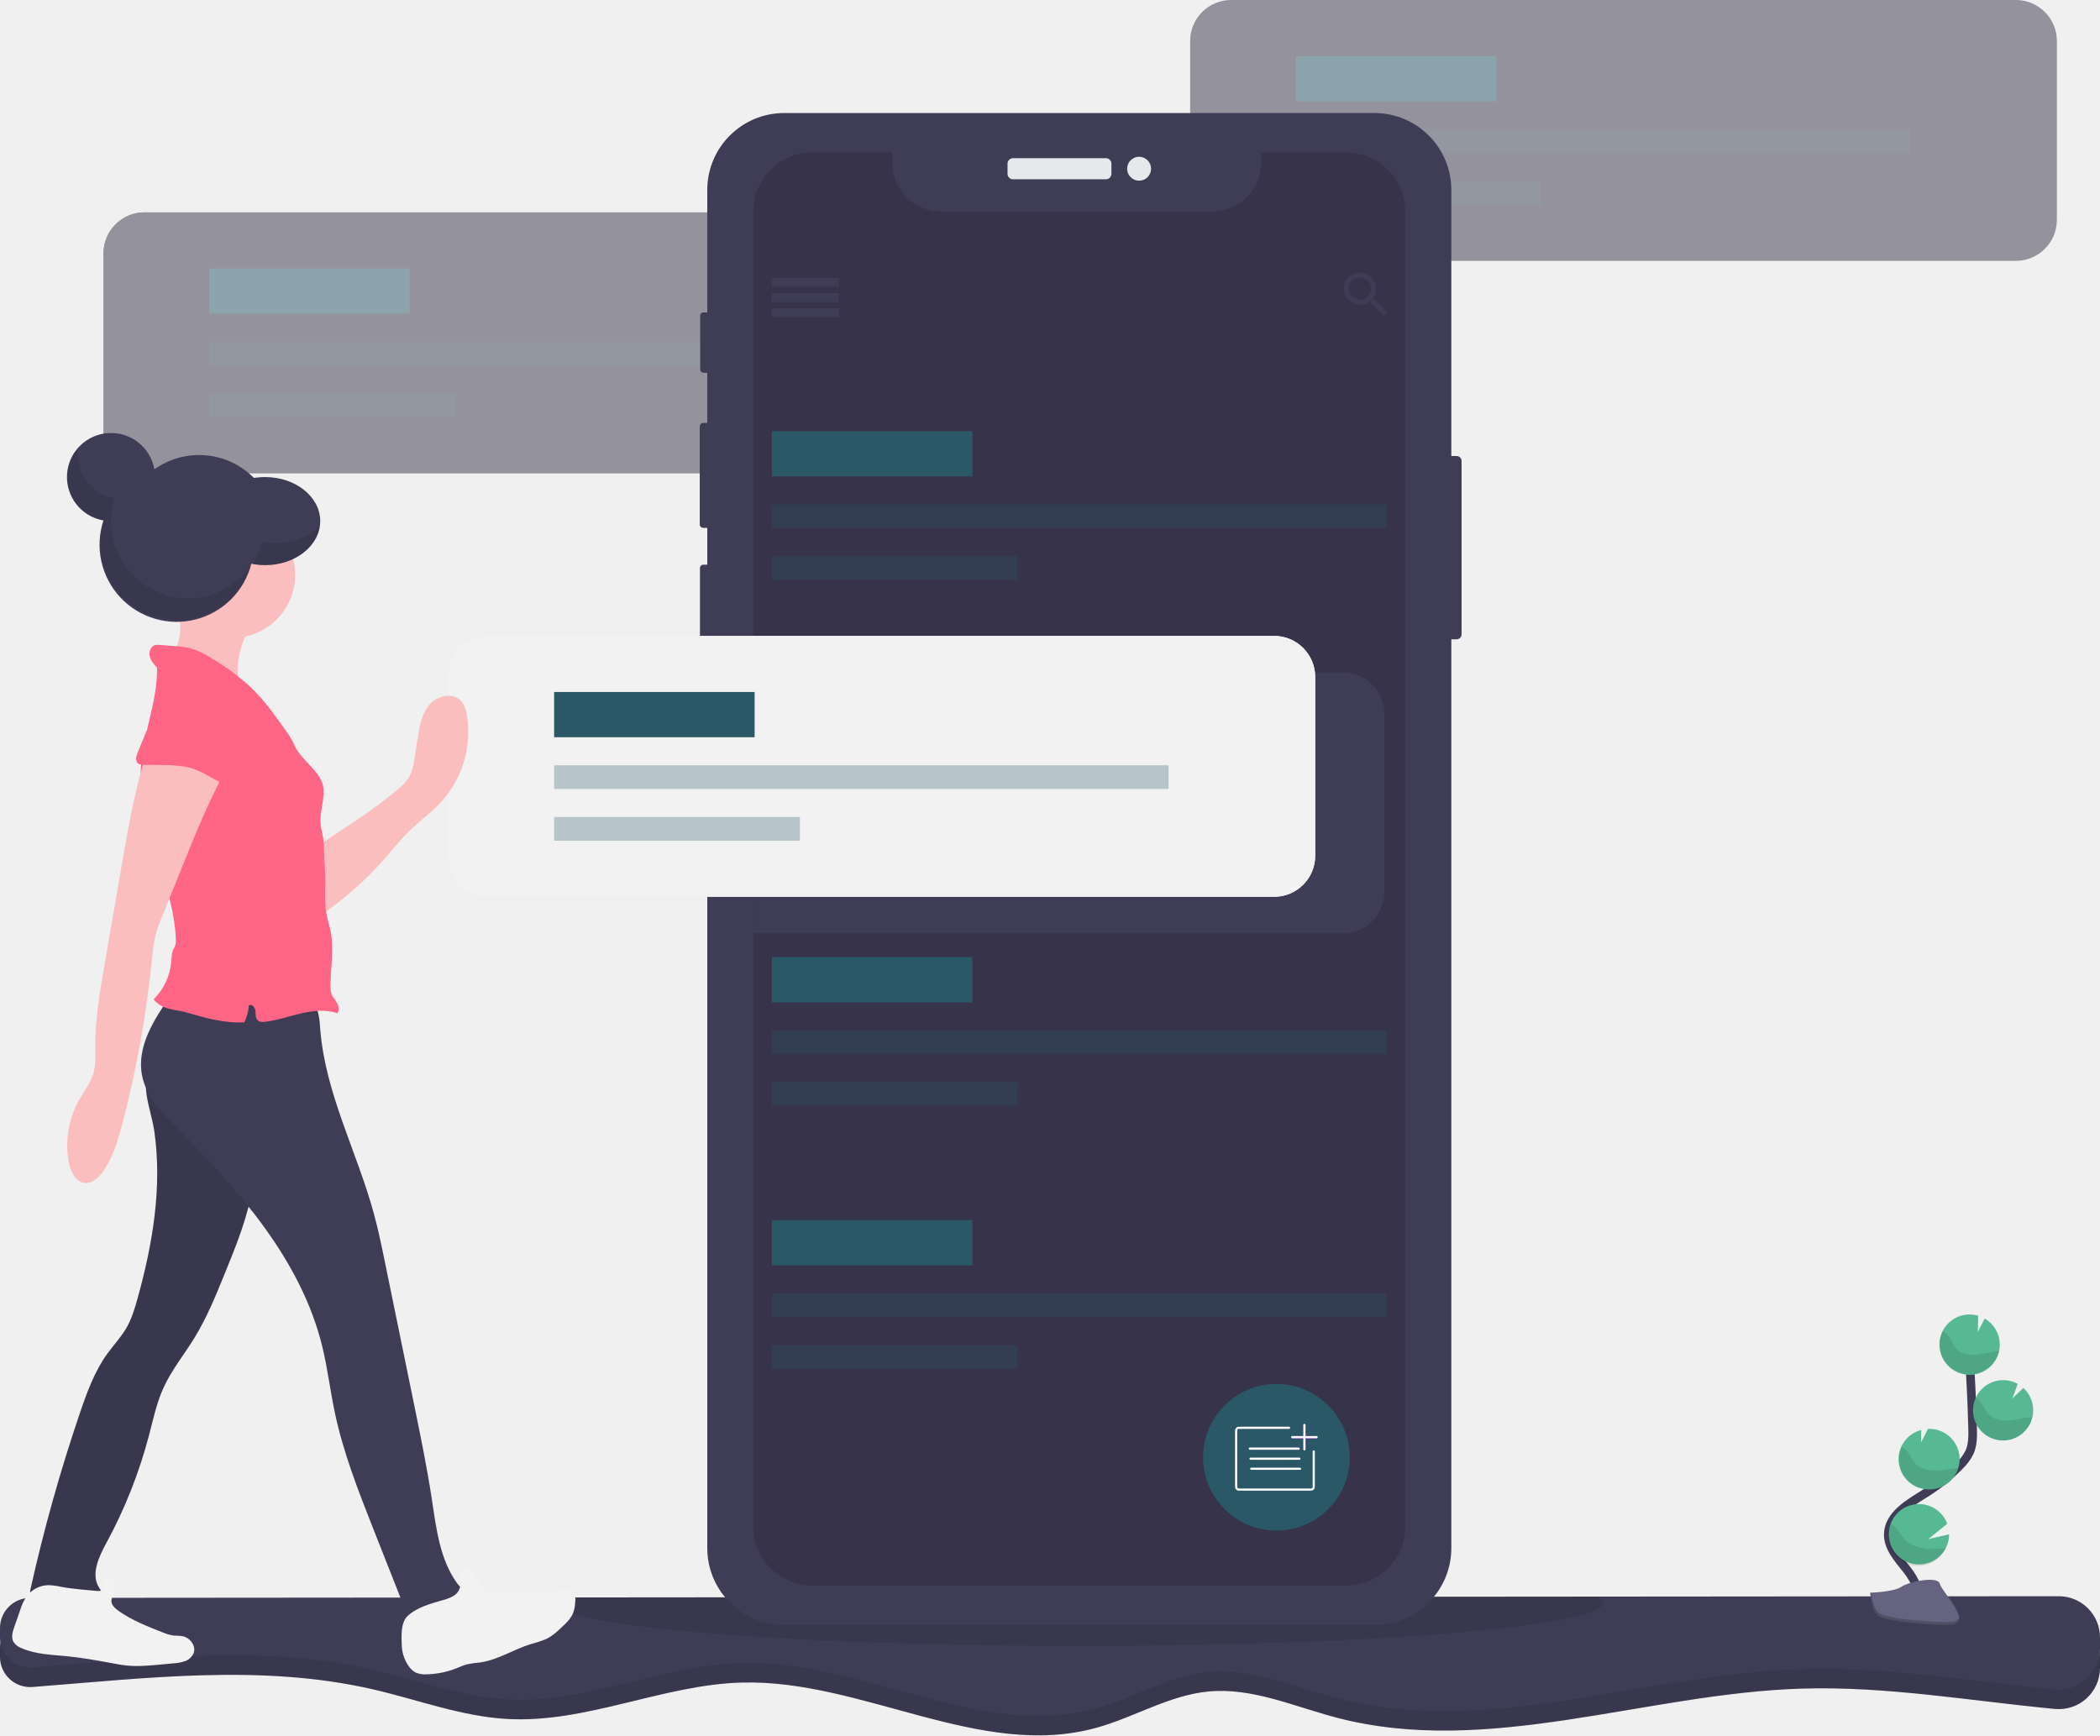
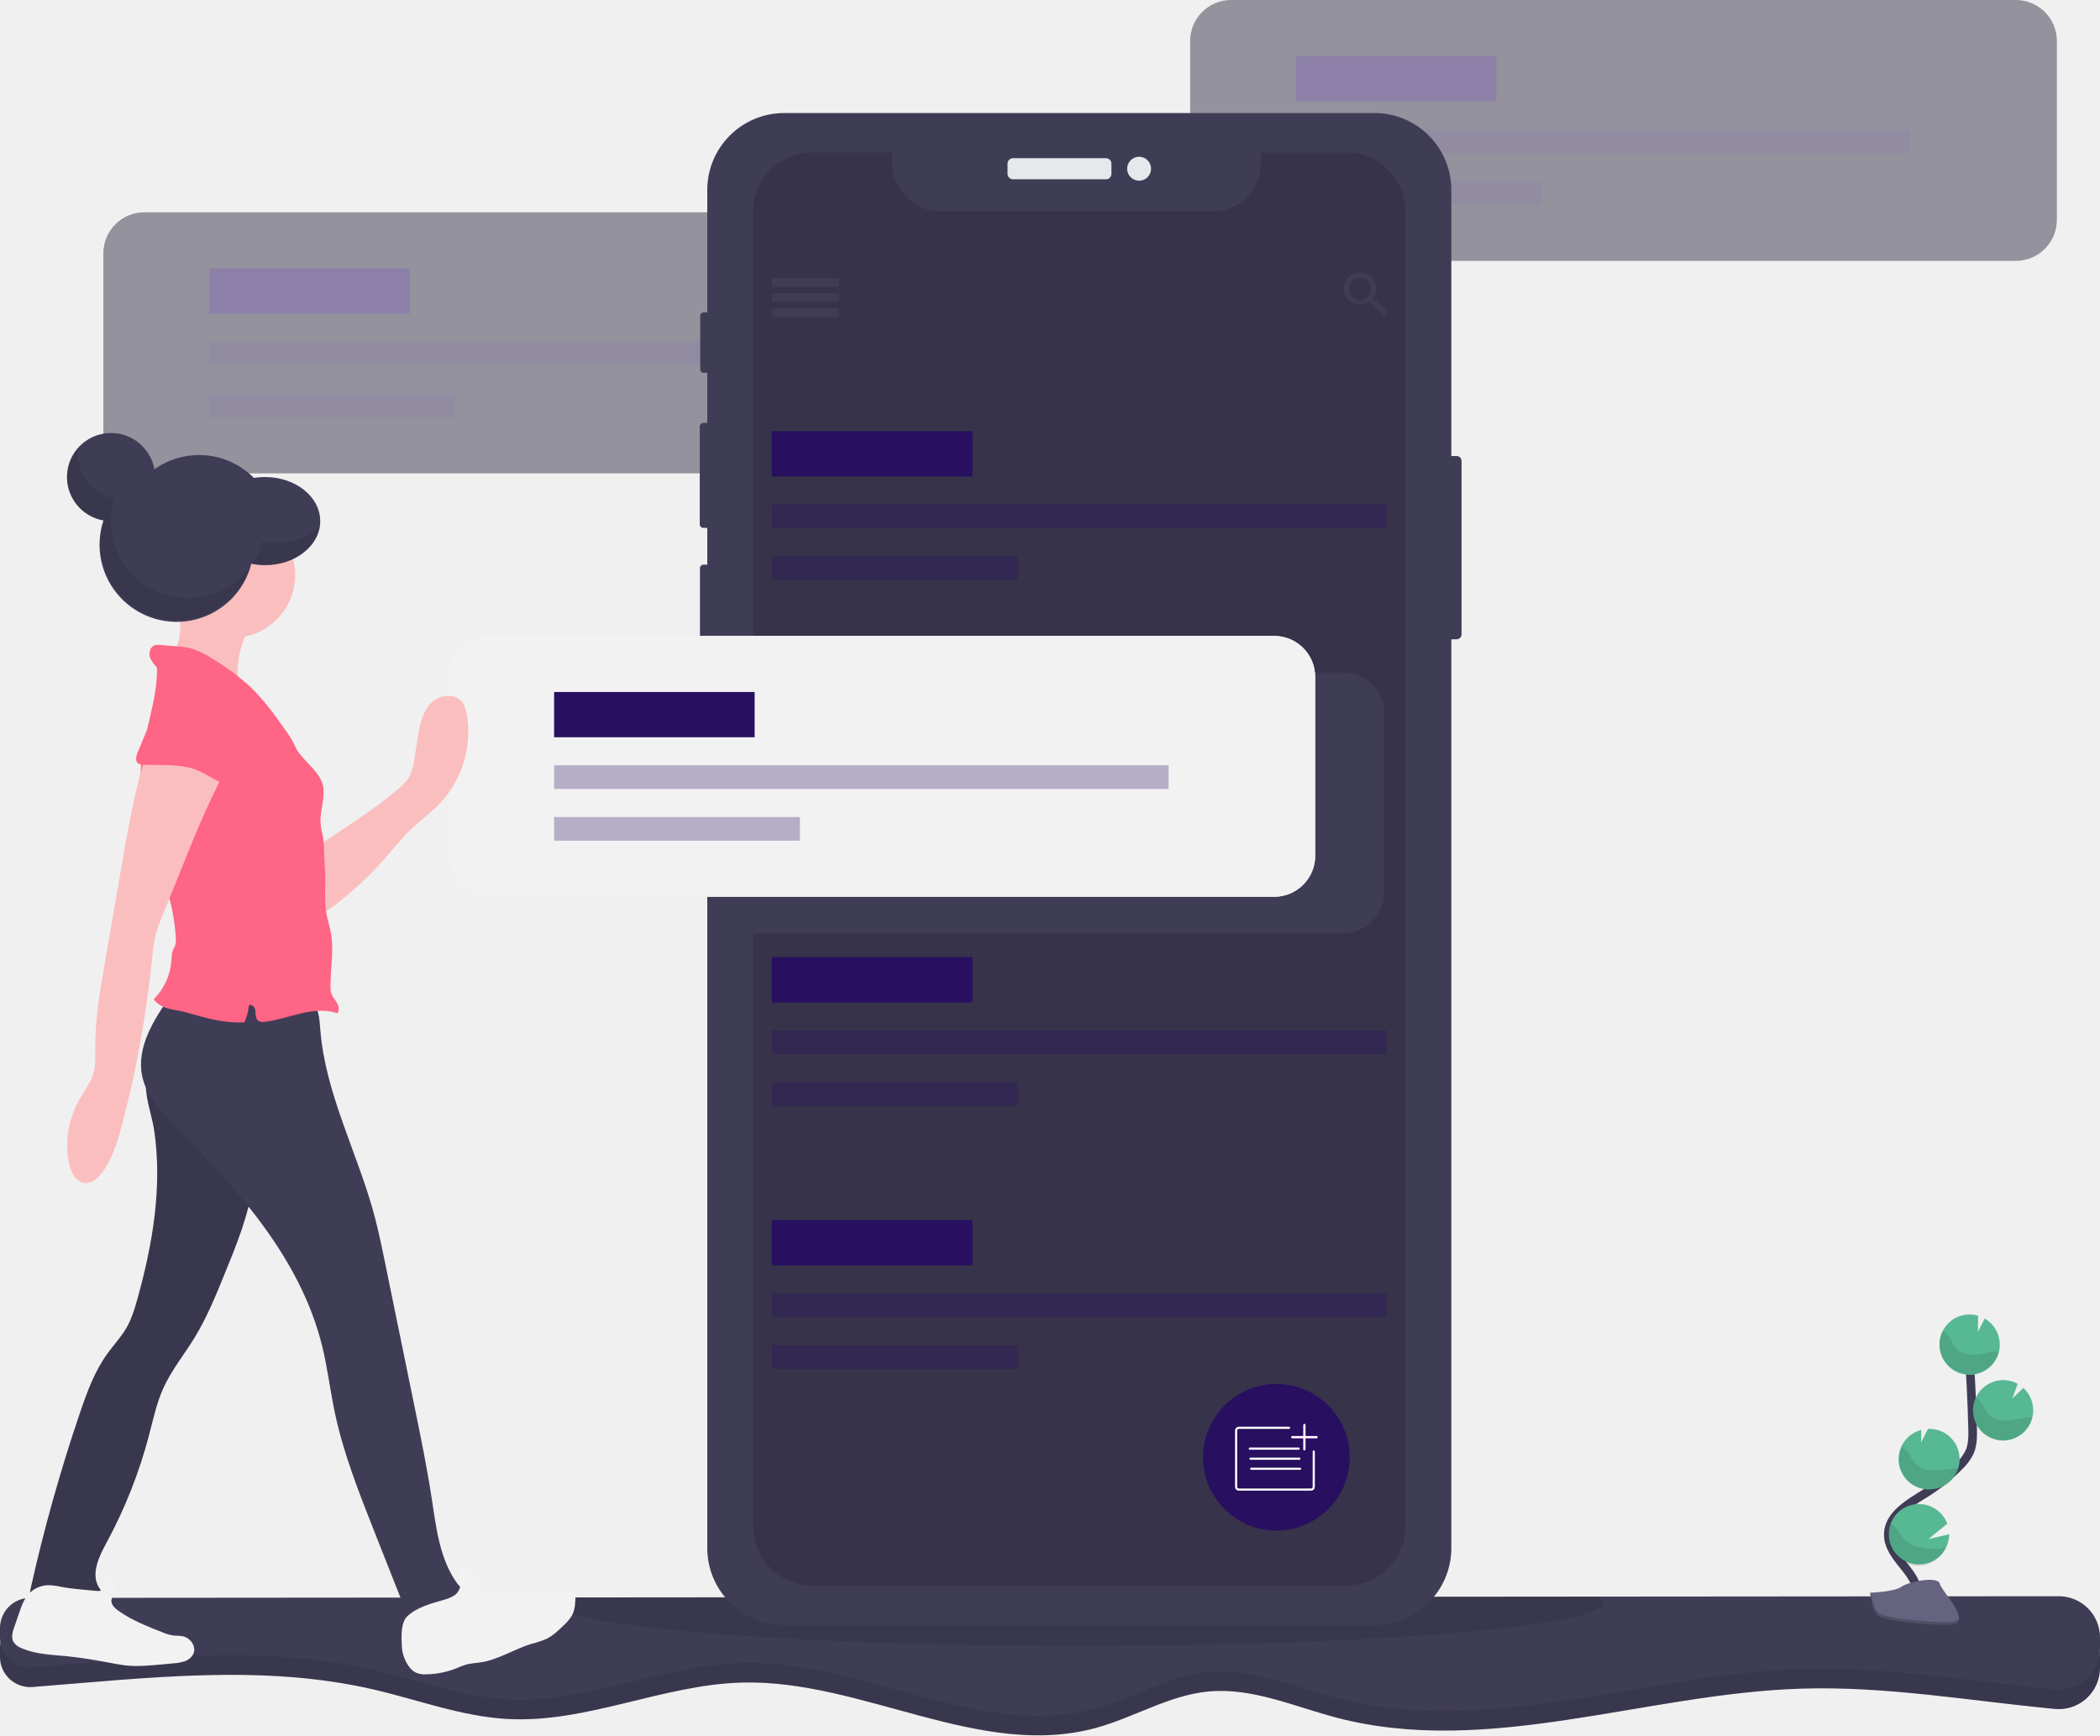
<svg xmlns="http://www.w3.org/2000/svg" data-name="Layer 1" width="974" height="805.02" viewBox="0 0 974 805.02">
  <path d="M974 768.75v5a19.11 19.11 0 01-20.91 19c-39.15-3.72-78.12-10.64-117.4-9.43-72.42 2.21-145.44 31.83-215.54 13.53-19.77-5.16-39.32-14.13-59.66-12.2-18.25 1.73-34.49 12.05-52.17 16.89C454.55 816.3 399.8 779 344.06 780.51c-36.74 1-71.92 18.89-108.62 16.9-21.27-1.14-41.53-8.92-62.28-13.71-51.66-11.94-104.86-5.27-158.09-1.13A14 14 0 010 768.64v-4.28a14 14 0 0114-14l940.92-.76A19.11 19.11 0 01974 768.75z" fill="#3f3d56" />
  <path d="M974 768.75v5a19.11 19.11 0 01-20.91 19c-39.15-3.72-78.12-10.64-117.4-9.43-72.42 2.21-145.44 31.83-215.54 13.53-19.77-5.16-39.32-14.13-59.66-12.2-18.25 1.73-34.49 12.05-52.17 16.89C454.55 816.3 399.8 779 344.06 780.51c-36.74 1-71.92 18.89-108.62 16.9-21.27-1.14-41.53-8.92-62.28-13.71-51.66-11.94-104.86-5.27-158.09-1.13A14 14 0 010 768.64v-4.28a14 14 0 0114-14l940.92-.76A19.11 19.11 0 01974 768.75z" opacity=".1" />
  <path d="M974 759.61v5a20.39 20.39 0 01-.11 2.08 19.11 19.11 0 01-20.8 17c-39.15-3.73-78.12-10.65-117.4-9.44-72.42 2.22-145.44 31.84-215.54 13.53-19.77-5.16-39.32-14.13-59.66-12.2-18.25 1.73-34.49 12.05-52.17 16.9-53.77 14.72-108.52-22.58-164.26-21.08-36.74 1-71.92 18.89-108.62 16.91-21.27-1.15-41.53-8.92-62.28-13.72-51.65-11.93-104.86-5.26-158.09-1.12a14 14 0 01-14.86-11.5 13.7 13.7 0 01-.21-2.46v-4.28a14 14 0 0114-14l235.83-.19 481.81-.4 223.28-.18A19.11 19.11 0 01974 759.61z" fill="#3f3d56" />
  <path d="M743.59 743.51c0 2.21-4.36 4.33-12.4 6.32-32.19 7.95-123.19 13.68-230.6 13.68-105.67 0-195.58-5.55-229-13.31-9-2.09-14-4.34-14-6.69 0-.82.6-1.63 1.78-2.43l481.81-.4c1.59.93 2.41 1.83 2.41 2.83z" opacity=".1" />
  <g opacity=".5">
    <rect x="552" width="402" height="121" rx="19.03" fill="#36334a" />
-     <path fill="#2b5867" d="M601 26h93v21h-93z" />
-     <path fill="#2b5867" opacity=".3" d="M601 60h285v11H601zm0 24h114v11H601z" />
+     <path fill="#280f60" d="M601 26h93v21h-93z" />
+     <path fill="#280f60" opacity=".3" d="M601 60h285v11H601zm0 24h114v11H601z" />
  </g>
  <g opacity=".5">
    <rect x="48" y="98.51" width="402" height="121" rx="19.03" fill="#36334a" />
    <path fill="#36334a" d="M97 124.51h93v21H97zm0 34h285v11H97zm0 24h114v11H97z" />
    <rect x="48" y="98.51" width="402" height="121" rx="19.03" fill="#36334a" />
-     <path fill="#2b5867" d="M97 124.51h93v21H97z" />
-     <path fill="#2b5867" opacity=".3" d="M97 158.51h285v11H97zm0 24h114v11H97z" />
+     <path fill="#280f60" d="M97 124.51h93v21H97z" />
+     <path fill="#280f60" opacity=".3" d="M97 158.51h285v11H97zm0 24h114v11H97z" />
  </g>
  <rect x="667.58" y="211.54" width="10.31" height="85.02" rx="2.29" fill="#3f3d56" />
  <rect x="324.76" y="144.93" width="5.79" height="27.99" rx="1.5" fill="#3f3d56" />
  <rect x="324.55" y="196.17" width="6.52" height="48.72" rx="1.69" fill="#3f3d56" />
  <rect x="324.65" y="261.94" width="6.21" height="49.14" rx="1.61" fill="#3f3d56" />
  <rect x="328.04" y="52.43" width="345.1" height="701.37" rx="35.69" fill="#3f3d56" />
  <rect x="467.3" y="73.38" width="48.19" height="9.79" rx="2.54" fill="#e6e8ec" />
  <circle cx="528.33" cy="78.27" r="5.55" fill="#e6e8ec" />
  <path d="M651.83 98.11v610a27.41 27.41 0 01-27.41 27.4H376.76a27.41 27.41 0 01-27.41-27.4v-610a27.41 27.41 0 0127.41-27.41h37.06v4.81a22.58 22.58 0 0022.57 22.57h126a22.57 22.57 0 0022.52-22.57v-4.76h39.51a27.41 27.41 0 0127.41 27.36z" fill="#36334a" />
  <path fill="#3f3d56" d="M358 129h31v4h-31zm0 7h31v4h-31zm0 7h31v4h-31z" />
  <path fill="#3f3d56" d="M358 129h31v4h-31zm0 7h31v4h-31zm0 7h31v4h-31zm279.66-4h-.91l-.35-.29a7.61 7.61 0 001.78-4.89 7.44 7.44 0 10-7.4 7.48 7.73 7.73 0 004.88-1.78l.34.29v.92l5.74 5.75 1.72-1.72zm-6.88 0a5.18 5.18 0 115.16-5.18 5.15 5.15 0 01-5.16 5.18z" />
-   <path fill="#2b5867" d="M358 200h93v21h-93z" />
-   <path fill="#2b5867" opacity=".3" d="M358 234h285v11H358zm0 24h114v11H358z" />
-   <path fill="#2b5867" d="M358 444h93v21h-93z" />
-   <path fill="#2b5867" opacity=".3" d="M358 478h285v11H358zm0 24h114v11H358z" />
-   <path fill="#2b5867" d="M358 566h93v21h-93z" />
-   <path fill="#2b5867" opacity=".3" d="M358 600h285v11H358zm0 24h114v11H358z" />
-   <circle cx="592" cy="676" r="34" fill="#2b5867" />
+   <path fill="#280f60" d="M358 200h93v21h-93z" />
+   <path fill="#280f60" opacity=".3" d="M358 234h285v11H358zm0 24h114v11H358z" />
+   <path fill="#280f60" d="M358 444h93v21h-93z" />
+   <path fill="#280f60" opacity=".3" d="M358 478h285v11H358zm0 24h114v11H358z" />
+   <path fill="#280f60" d="M358 566h93v21h-93z" />
+   <path fill="#280f60" opacity=".3" d="M358 600h285v11H358zm0 24h114v11H358z" />
+   <circle cx="592" cy="676" r="34" fill="#280f60" />
  <path d="M609.33 673.32v16.43a1.25 1.25 0 01-1.25 1.25h-33.5a1.25 1.25 0 01-1.25-1.25v-26.17a1.25 1.25 0 011.25-1.25h23.31M579.67 672h22.66M580 676.67h22.67m-22.34 4.66H603" fill="none" stroke="#fff" stroke-linecap="round" stroke-miterlimit="10" />
  <path fill="none" stroke="#f0f" stroke-miterlimit="10" d="M605 661v11.33m5.67-5.66h-11.34" />
  <path fill="none" stroke="#fff" stroke-linecap="round" stroke-miterlimit="10" d="M605 661v11.33m5.67-5.66h-11.34" />
  <path d="M888.6 745.17c3-5.51-.4-12.27-4.29-17.18s-8.61-10-8.51-16.29c.15-9 9.7-14.31 17.33-19.09a84 84 0 0015.56-12.51 22.8 22.8 0 004.78-6.4c1.58-3.52 1.54-7.52 1.44-11.37q-.51-19.26-1.91-38.49" fill="none" stroke="#3f3d56" stroke-miterlimit="10" stroke-width="4" />
  <path d="M927.51 623.14a14 14 0 00-7-11.5l-3.14 6.22.1-7.53a14.22 14.22 0 00-4.63-.56 14 14 0 1014.68 13.37zm-25.03 94.99a14 14 0 11.68-11.3l-8.77 7.13 9.65-2.23a14 14 0 01-1.56 6.4zm-6.93-27.25a14 14 0 01-4.45-27.53l-.08 5.78 3.18-6.29a14 14 0 0114.67 13.36 13.84 13.84 0 01-.6 4.79 14 14 0 01-12.72 9.89zm34.07-22.67a14 14 0 116.21-26.27l-2.48 6.8 5.1-4.9a14 14 0 014.55 9.67 13.79 13.79 0 01-.35 3.87 14 14 0 01-13.03 10.83z" fill="#57b894" />
  <path d="M925.62 626.88c-3.24.35-6.39 1.36-9.64 1.56s-6.82-.57-8.88-3.1c-1.1-1.36-1.66-3.08-2.59-4.57a10 10 0 00-3.54-3.33 14 14 0 1026.24 9.32q-.79.03-1.59.12zm4 41.33a14 14 0 01-13.35-20 10.37 10.37 0 012.82 2.82c1 1.51 1.61 3.26 2.78 4.64 2.19 2.57 5.92 3.41 9.31 3.26s6.66-1.12 10-1.43c.47 0 .94-.07 1.42-.08a14 14 0 01-12.98 10.79zm-34.07 22.67a14 14 0 01-13.46-19.76 11.48 11.48 0 013 2.85c1.09 1.54 1.77 3.32 3.05 4.74 2.37 2.63 6.35 3.56 9.93 3.48s6.83-.93 10.28-1.2a14 14 0 01-12.8 9.89zm6.93 27.25a14.017 14.017 0 01-25.59-11.45 13.84 13.84 0 013.08 2.75c1.34 1.62 2.22 3.47 3.76 5 2.87 2.82 7.5 4 11.63 4.09a60 60 0 007.12-.39z" opacity=".1" />
  <path d="M867.43 738.82s11.08-.34 14.42-2.72 17-5.21 17.86-1.4 16.65 19 4.15 19.06-29.06-1.94-32.4-4-4.03-10.94-4.03-10.94z" fill="#656380" />
  <path d="M904.08 752.44c-12.51.1-29.06-1.95-32.39-4-2.54-1.55-3.55-7.09-3.89-9.65h-.37s.7 8.94 4 11 19.89 4.07 32.4 4c3.61 0 4.85-1.31 4.78-3.21-.47 1.12-1.84 1.83-4.53 1.86z" opacity=".2" />
  <path d="M642 331.03v82.94a19 19 0 01-19 19H349.35v-121H623a19 19 0 0119 19.06z" fill="#3f3d56" />
  <rect x="208" y="295" width="402" height="121" rx="19.03" fill="#f2f2f2" />
  <rect x="208" y="295" width="402" height="121" rx="19.03" fill="#f2f2f2" />
-   <path fill="#2b5867" d="M257 321h93v21h-93z" />
-   <path fill="#2b5867" opacity=".3" d="M257 355h285v11H257zm0 24h114v11H257z" />
+   <path fill="#280f60" d="M257 321h93v21h-93z" />
+   <path fill="#280f60" opacity=".3" d="M257 355h285v11H257zm0 24h114v11H257z" />
  <circle cx="92.34" cy="246.84" r="35.75" fill="#3f3d56" />
  <path d="M71.6 524.94c3.69 25.89-.81 52.29-7.82 77.48-1.31 4.69-2.72 9.42-5.17 13.63s-5.86 7.83-8.74 11.79c-6 8.26-9.52 18-12.81 27.64a779.65 779.65 0 00-22.82 81.32 5.57 5.57 0 000 3.47c.87 2 3.51 2.26 5.68 2.25l28.06-.15c1-1.92-.85-4-2-5.84-4-6.22-.16-14.3 3.37-20.81a223.74 223.74 0 0019.78-50c1.92-7.33 3.48-14.82 6.6-21.73 3.77-8.38 9.68-15.59 14.48-23.43 5.58-9.11 9.65-19 13.69-28.93 5.64-13.78 11.33-27.73 13.55-42.45 2.09-13.82 1.06-27.9-.3-41.81a2.64 2.64 0 00-3.06-3l-37.65-1.94c-7.76-.4-9.6-2.1-8.42 5.52.82 5.69 2.76 11.23 3.58 16.99z" fill="#3f3d56" />
  <path d="M71.6 524.94c3.69 25.89-.81 52.29-7.82 77.48-1.31 4.69-2.72 9.42-5.17 13.63s-5.86 7.83-8.74 11.79c-6 8.26-9.52 18-12.81 27.64a779.65 779.65 0 00-22.82 81.32 5.57 5.57 0 000 3.47c.87 2 3.51 2.26 5.68 2.25l28.06-.15c1-1.92-.85-4-2-5.84-4-6.22-.16-14.3 3.37-20.81a223.74 223.74 0 0019.78-50c1.92-7.33 3.48-14.82 6.6-21.73 3.77-8.38 9.68-15.59 14.48-23.43 5.58-9.11 9.65-19 13.69-28.93 5.64-13.78 11.33-27.73 13.55-42.45 2.09-13.82 1.06-27.9-.3-41.81a2.64 2.64 0 00-3.06-3l-37.65-1.94c-7.76-.4-9.6-2.1-8.42 5.52.82 5.69 2.76 11.23 3.58 16.99z" opacity=".1" />
  <path d="M79 461.99c-7.65 11-15.67 23.66-13.13 36.83 1.93 10 9.55 17.75 16.74 25 28.74 28.86 57 60.92 66.78 100.47 2.52 10.22 3.74 20.71 5.91 31 3.94 18.7 11 36.58 18 54.35l18.72 47.38a28.36 28.36 0 0027.1-18c-2.46-.19-5.67-2.57-7.11-4.57-8-11.07-9.64-25.31-11.69-38.81-2.27-14.92-5.3-29.72-8.34-44.51l-13.4-65.42c-1.55-7.55-3.1-15.11-5.12-22.54-7.82-28.83-22.64-56-24.93-85.81-.34-4.38-.55-9.19-3.52-12.44-3.12-3.43-8.24-4-12.87-4.27-18.73-1.24-34.89-3.07-53.14 1.34z" fill="#3f3d56" />
  <path d="M28.47 736.13a29.86 29.86 0 00-6.22-.8 12.92 12.92 0 00-10.16 5.55 25.25 25.25 0 00-2.73 6l-2.71 7.78c-.8 2.28-1.58 4.91-.39 7a7.42 7.42 0 003.64 2.85c6.56 2.92 13.95 3.08 21.1 3.78 6.94.68 13.82 1.9 20.67 3.19 2.36.44 4.71.89 7.1 1.13 5.34.54 10.72 0 16.06-.48l5.51-.53a19.84 19.84 0 005.42-1 6.83 6.83 0 004-3.59c1.36-3.37-1.56-7.36-5.13-8-1.45-.29-2.95-.16-4.42-.35a20.88 20.88 0 01-4.84-1.45c-7.05-2.77-14.17-5.57-20.37-9.93-1.72-1.21-3.52-2.9-3.33-5a10.19 10.19 0 01.89-2.59 9.46 9.46 0 00.08-6.69c-.34-.92-1-1.89-1.93-2-2.64-.32-2.32 3.53-2.71 5-.53 2-1.49 2.18-3.37 2-5.4-.58-10.8-.85-16.16-1.87zm157.87 26.83a17.65 17.65 0 003.82 10.75 8.36 8.36 0 002.72 2.19 10.92 10.92 0 004.95.79 40.05 40.05 0 0013.89-2.81 39.7 39.7 0 014.8-1.81 53.88 53.88 0 016.24-.9c8.27-1.19 15.53-6.07 23.52-8.54a49.45 49.45 0 007-2.3c3.16-1.49 5.72-4 8.23-6.43a19.89 19.89 0 003.78-4.52c1.47-2.74 1.56-6 1.62-9.1a2.59 2.59 0 00-.24-1.41 2.1 2.1 0 00-.9-.71c-2.43-1.2-5.31-.6-8-.13-9.72 1.73-19.67 1.41-29.54 1.09a4.29 4.29 0 01-4.54-2.59l-3.75-6c-1.07-1.72-2.77-3.69-4.71-3.1-1.55.47-2.18 2.37-2.12 4s.56 3.25.25 4.84a6.61 6.61 0 01-3.2 4.16 20.44 20.44 0 01-5 1.92c-5.52 1.56-11.94 3.33-16.21 7.39-3.09 2.92-2.8 9.37-2.61 13.22z" fill="#f2f2f2" />
  <path d="M184.4 366.26a23.17 23.17 0 005.46-5.94 24.21 24.21 0 002.33-8.21l1.57-9.92c.87-5.47 1.89-11.26 5.54-15.43s10.92-5.66 14.63-1.54c1.62 1.79 2.26 4.25 2.66 6.64a48.34 48.34 0 01-11.82 40c-4.49 4.92-10 8.83-14.75 13.48-4.14 4-7.73 8.59-11.55 12.94a159.42 159.42 0 01-31.47 27.5c.14-7.44 1.09-15.42 0-22.81-.81-5.34-3-8.22 2.17-11.71 12-8.16 24.11-15.54 35.23-25zM83.56 293.08c-.39 5.32-2.6 10.76-7 13.83q18.69 6.54 36.87 14.42c-2.34-2.25-3.05-5.7-3.16-8.94-.31-8.47 2.62-16.8 6.9-24.1a5.85 5.85 0 001.13-3.18c-.14-2.36-2.94-3.45-5.24-4a128.86 128.86 0 00-23.92-3.47c-3.45-.11-7.54-1.2-6.76 3.19.74 4.1 1.49 8.1 1.18 12.25z" fill="#fbbebe" />
  <circle cx="107.66" cy="266.7" r="29.23" fill="#fbbebe" />
  <path d="M136.6 345.65a35.36 35.36 0 00-3.71-6.22c-5.3-7.61-10.74-15.21-17.54-21.51a109.19 109.19 0 00-16.65-12.23 37.79 37.79 0 00-10.42-5 40.77 40.77 0 00-6.69-.91l-7.59-.62a6.21 6.21 0 00-2 .06c-2.06.52-3 3.08-2.56 5.15s2 3.75 3.38 5.32c.34 15.49-6.55 30.77-7.48 46.24-1.63 27 14.88 52.21 16.2 79.28a8.55 8.55 0 01-.38 3.63c-.22.56-.55 1.07-.8 1.62-.78 1.7-.75 3.63-.89 5.5a27.94 27.94 0 01-8.23 17.62 12.23 12.23 0 004.64 3.54c3.19 1.39 7 1.51 10.39 2.48 8.84 2.58 17.9 5.18 27.09 4.63a23.9 23.9 0 002.09-7.87c1.3-.81 2.8.92 3 2.44s-.09 3.29 1 4.39 2.47.93 3.8.76c5.61-.71 11-2.6 16.5-3.87s11.38-1.88 16.73-.06c1.08-1.37.62-3.4-.26-4.9s-2.13-2.82-2.63-4.49a10.08 10.08 0 01-.32-2.95c0-8.55 1.76-17.19.09-25.58-.49-2.46-1.27-4.86-1.77-7.33-1-4.79-.85-9.73-.72-14.62s-.46-10.18-.56-15.14a48.29 48.29 0 00-.4-6.13c-.34-2.13-1-4.21-1.18-6.36-.54-5.46 1.66-10.88 1.33-16.36-.55-8.32-10.22-12.84-13.46-20.51z" fill="#ff6584" />
  <path d="M70.63 341.73c-7.08 18.78-10.54 38.7-14 58.48l-8 46.46c-2.27 13.13-4.55 26.34-4.46 39.66 0 3.74.24 7.55-.74 11.16-1.28 4.74-4.46 8.69-6.87 13a42.78 42.78 0 00-4.6 28.93c.82 4.15 3.06 8.86 7.27 9.34 3.46.38 6.45-2.37 8.47-5.21 4.64-6.51 6.94-14.37 9-22.11a500.11 500.11 0 0013.87-77.09 75.06 75.06 0 011.39-9.8 69.54 69.54 0 013.38-9.76q4.59-11.38 9.19-22.76c7.07-17.53 14.18-35.14 23.89-51.36-9.6-2.76-19.59-6-29.19-8.73-2.77-.82-5.74-.33-8.6-.21z" fill="#fbbebe" />
  <path d="M87.27 355.97c-6.72-1.45-13.67-1-20.53-1.17a4.43 4.43 0 01-2.76-.72c-1.39-1.19-.8-3.42-.1-5.11l3.32-8a11.64 11.64 0 012.66-4.42c1.69-1.5 4.07-1.87 6.31-2.14 7.29-.84 14.79-1.12 21.86.85s13.72 6.45 16.88 13.08c1.32 2.76 1.93 6.24.18 8.75-2.6 3.73-8.43 7.9-12.78 5.86-5.21-2.44-9.2-5.71-15.04-6.98z" fill="#ff6584" />
  <path d="M123 221.3a29.52 29.52 0 00-16.28 4.69 35.75 35.75 0 00-35.1-8.22A20.43 20.43 0 1048 241.42a35.75 35.75 0 1068.57 20.09 32 32 0 006.41.65c14.1 0 25.54-9.15 25.54-20.43S137.08 221.3 123 221.3z" fill="#3f3d56" />
  <path d="M128.09 251.94a31.1 31.1 0 01-6.41-.65 35.57 35.57 0 01-4.68 10.29 32.11 32.11 0 006 .58c13.18 0 24-8 25.39-18.24-4.69 4.88-12.04 8.02-20.3 8.02zm-40.86 25.57a35.8 35.8 0 01-34.18-46.28 20.43 20.43 0 01-16.89-20.12 20.09 20.09 0 01.33-3.66 20.43 20.43 0 0011.46 34 35.75 35.75 0 0068.29 21.18 35.68 35.68 0 01-29.01 14.88z" opacity=".1" />
</svg>
